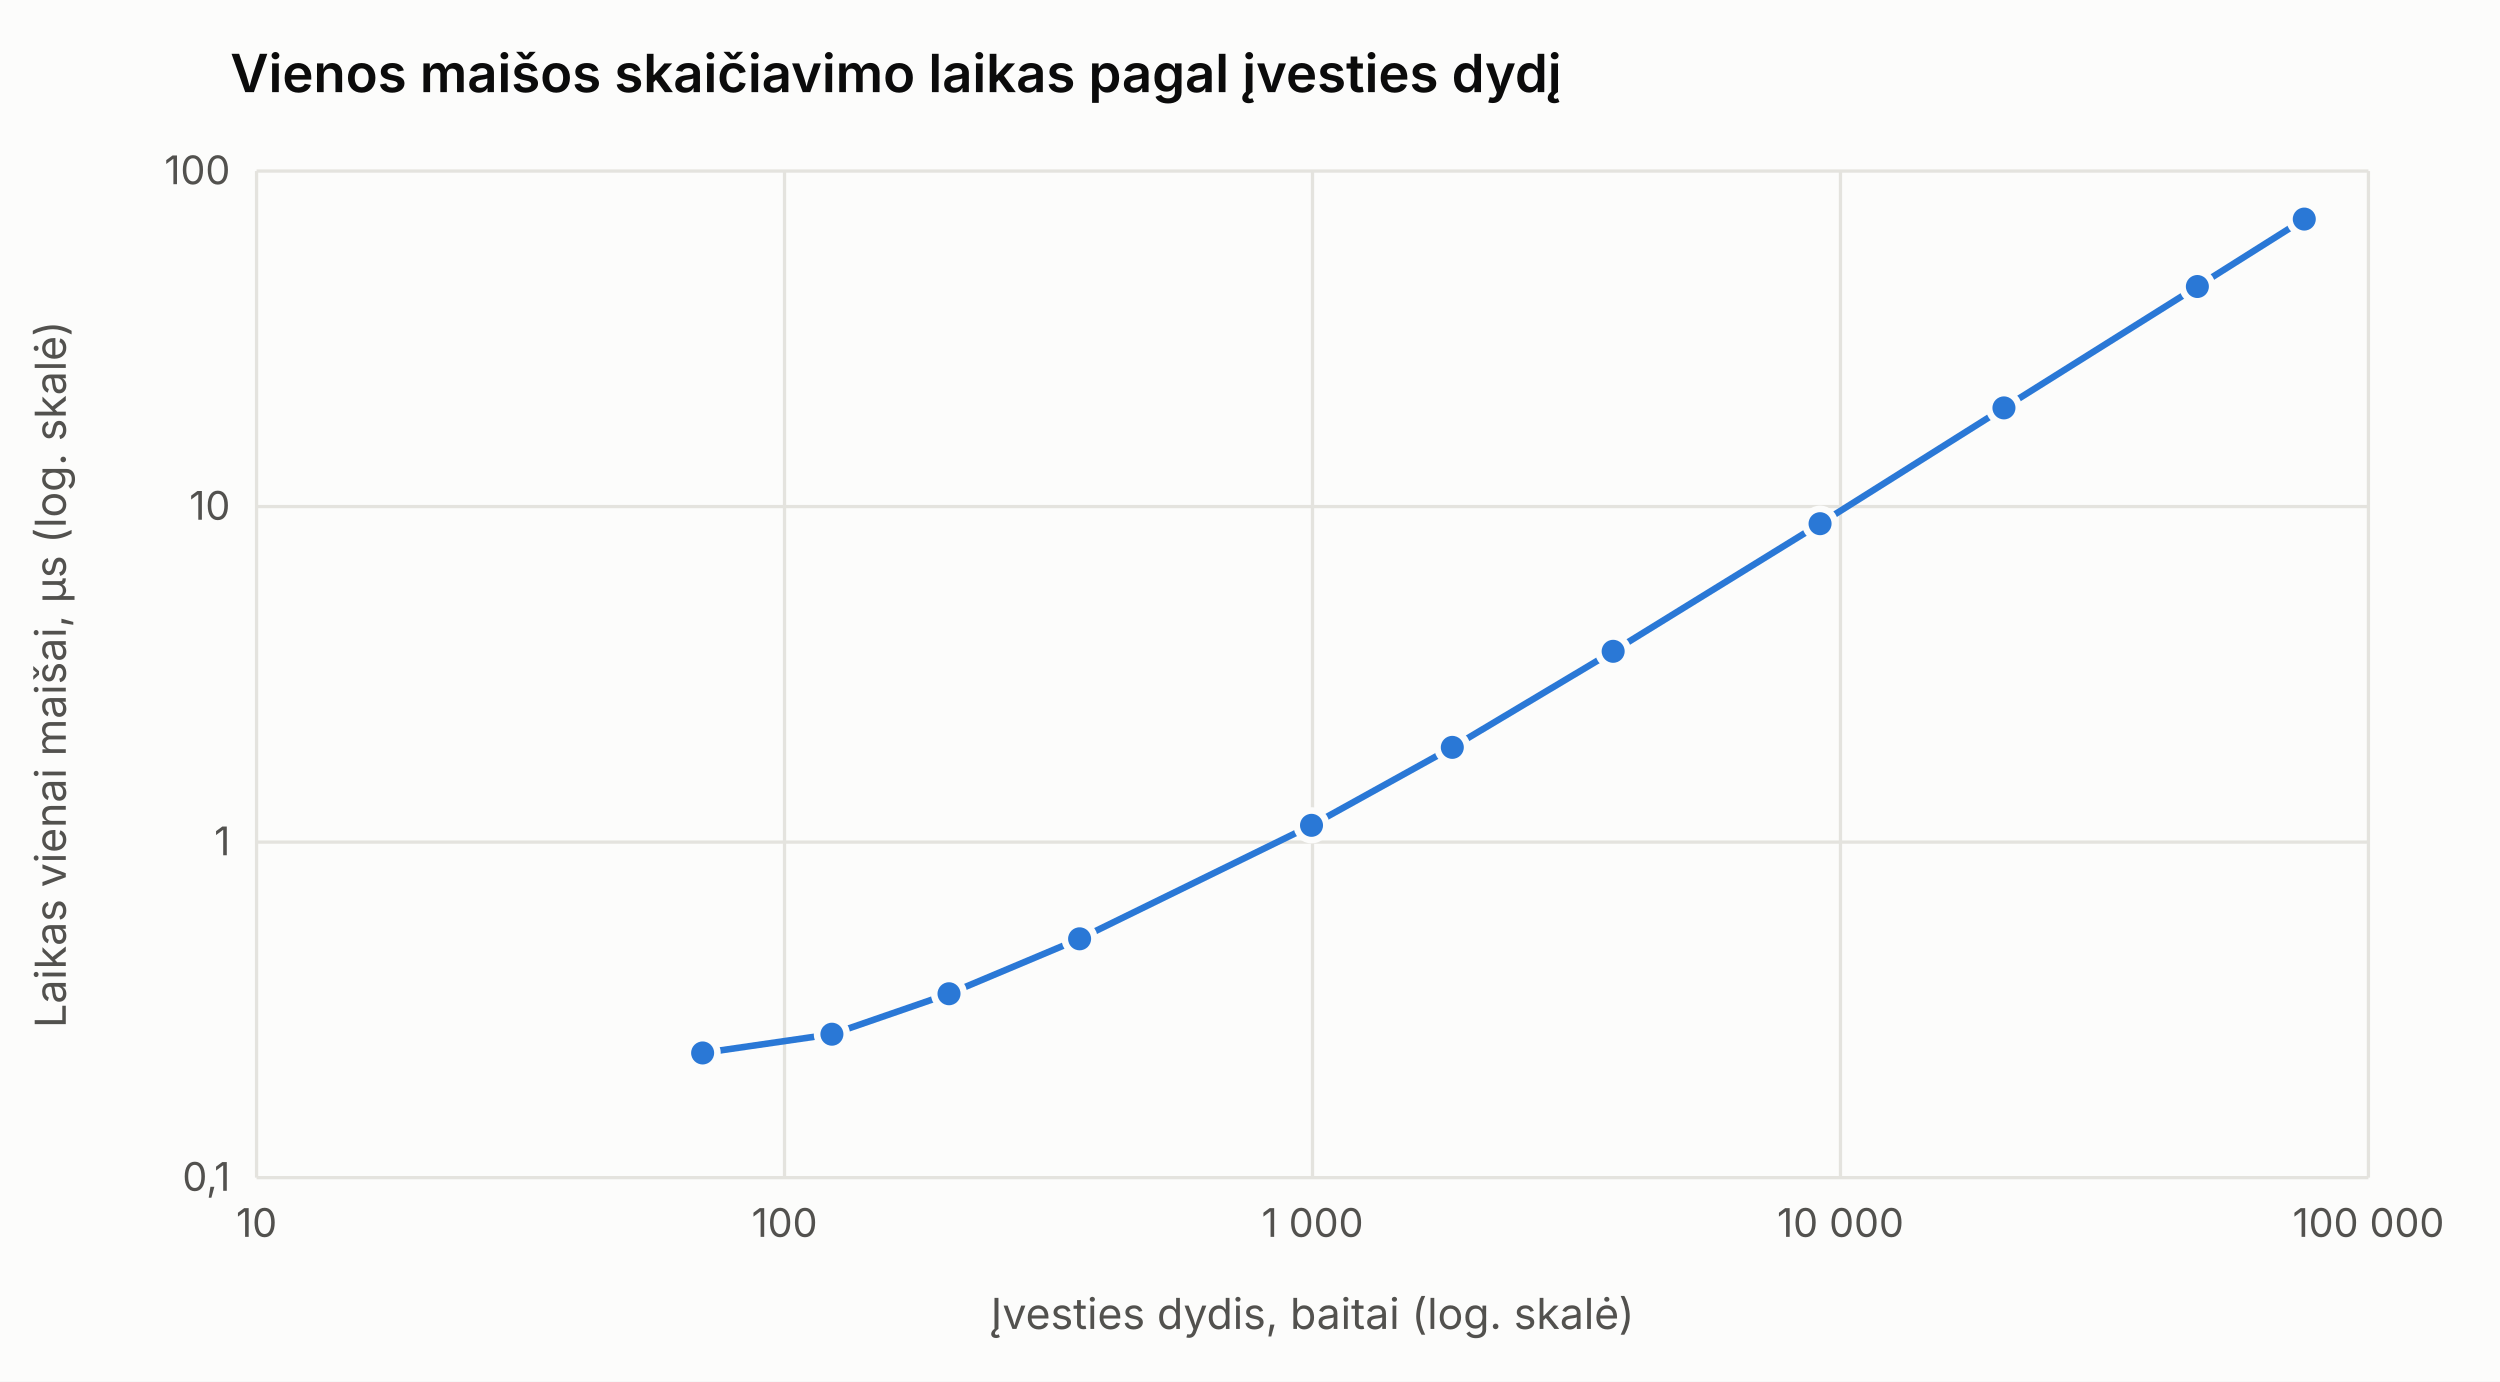
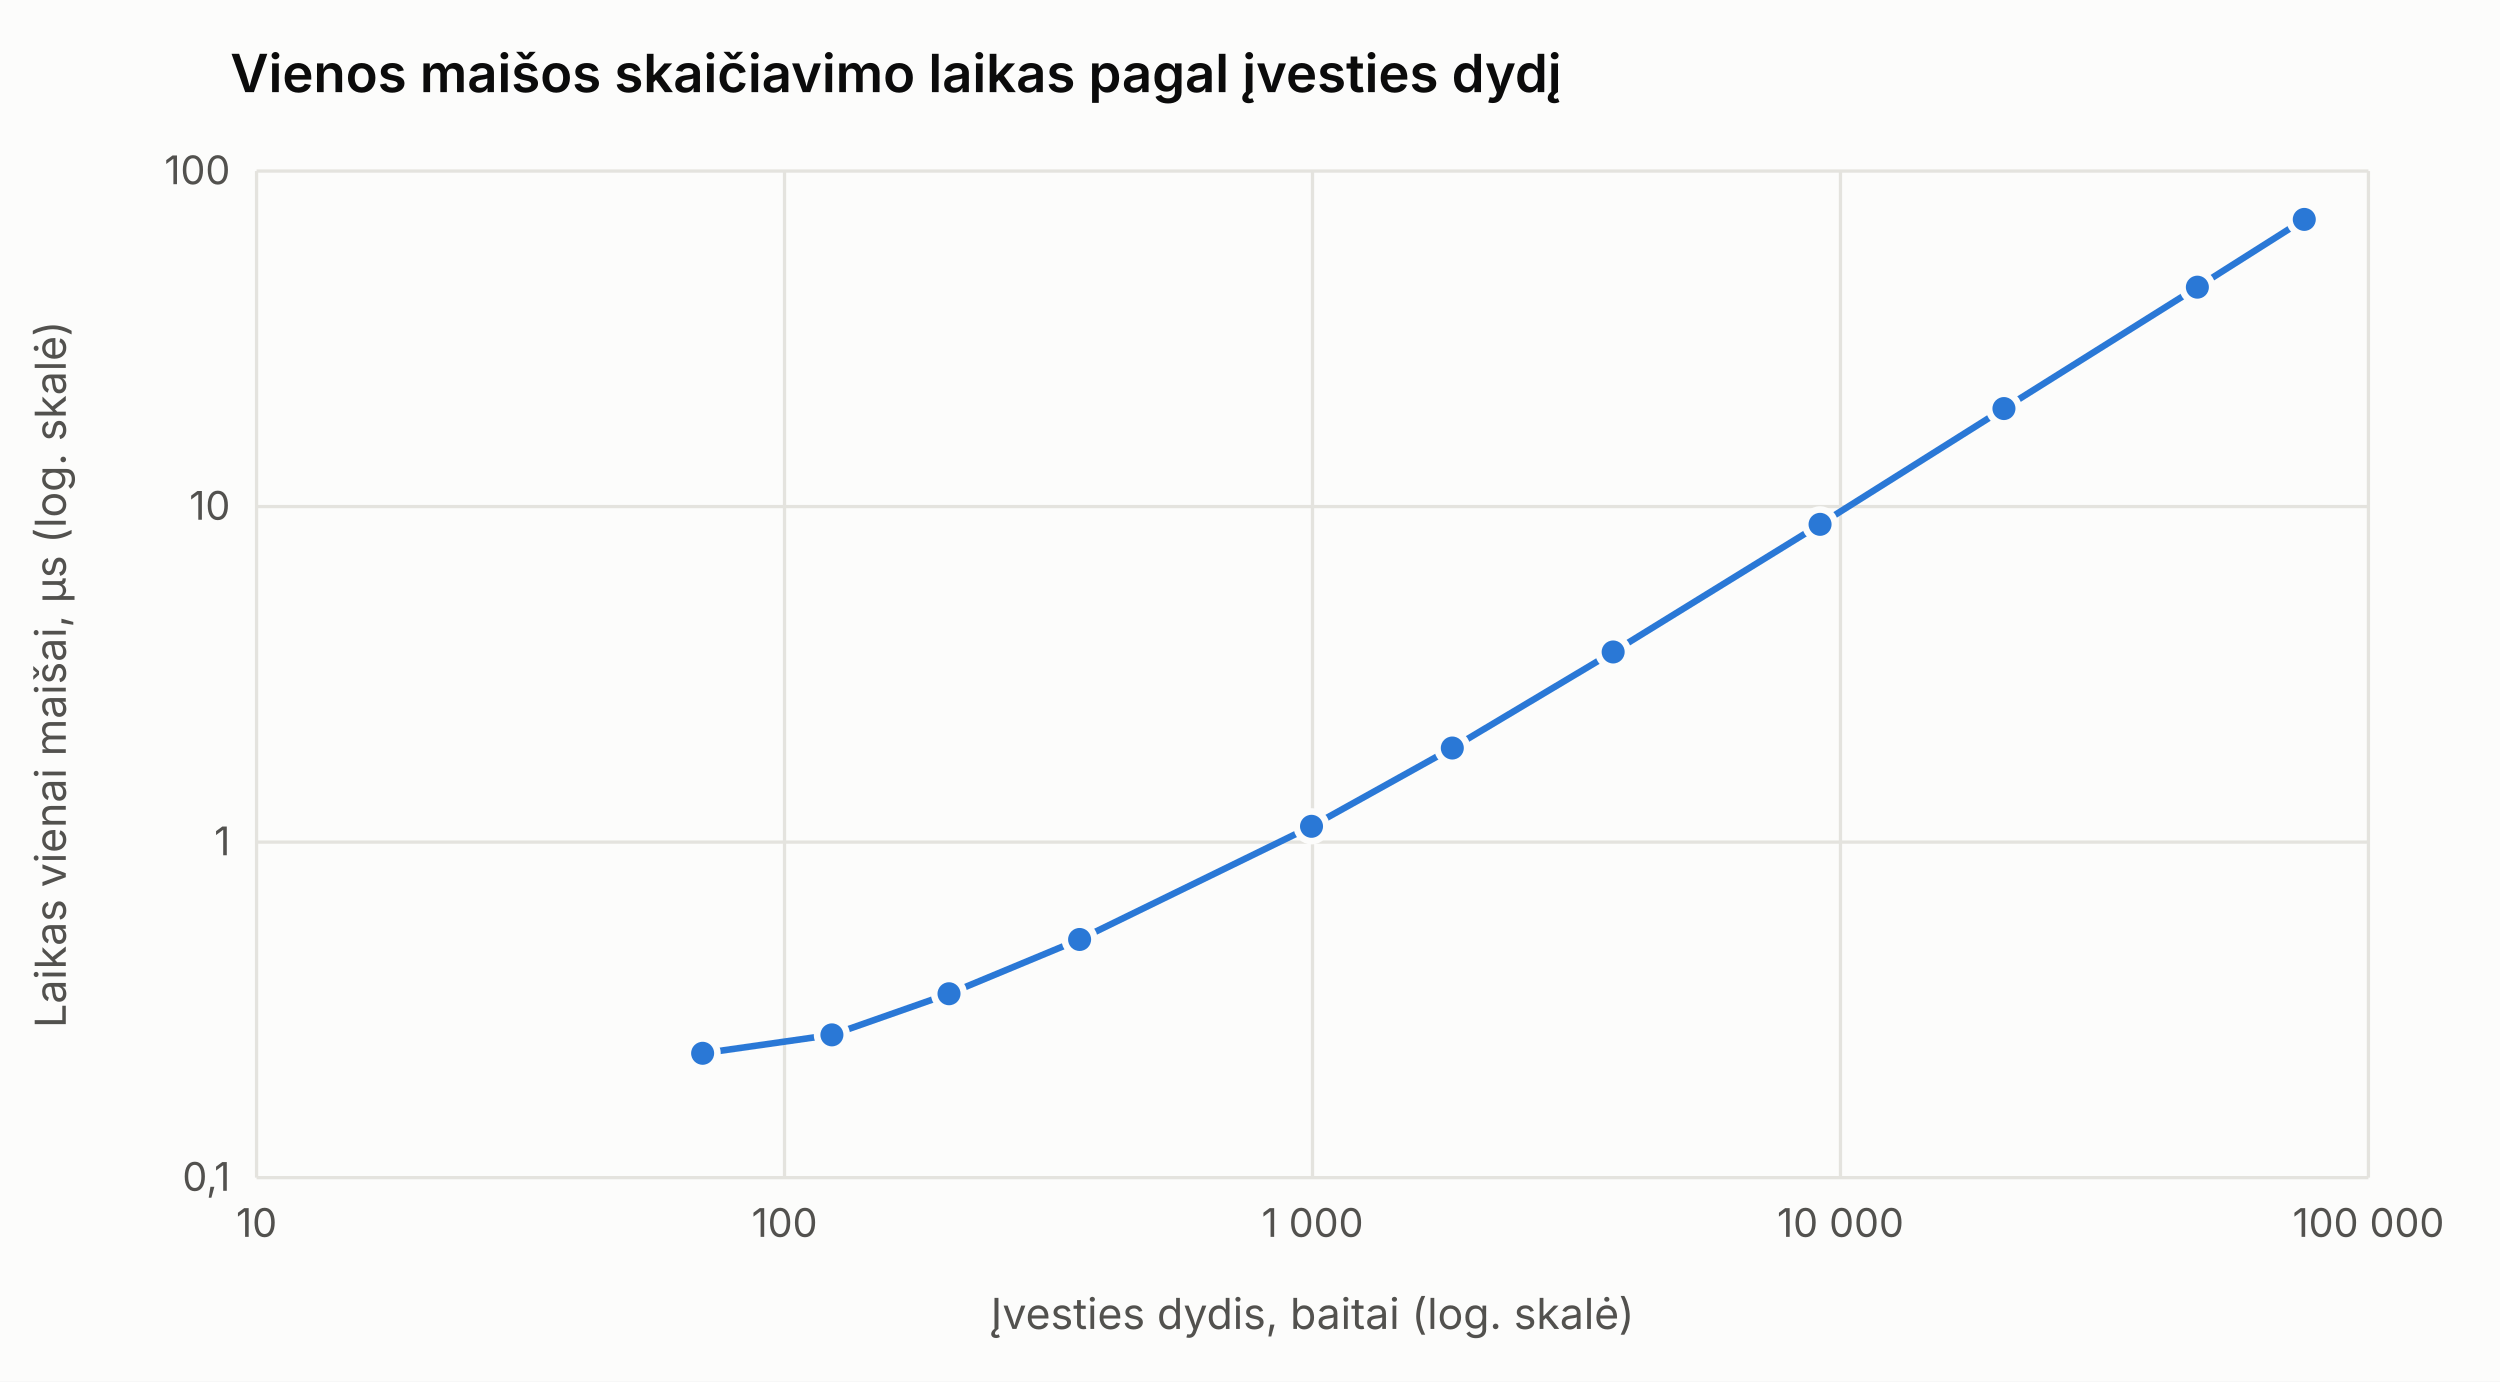
<svg xmlns="http://www.w3.org/2000/svg" width="760" height="420" viewBox="0 0 760 420" role="img" aria-label="Vienos maišos skaičiavimo laikas pagal įvesties dydį">
  <style>text{font-family:system-ui,-apple-system,'Segoe UI',sans-serif} .bg{fill:#fcfcfb} .t{fill:#0b0b0b} .t2{fill:#52514e} .grid{stroke:#e4e3de} .axis,.ref{stroke:#52514e} .fs{fill:#2a78d6} .ss{stroke:#2a78d6} .ring{stroke:#fcfcfb} @media (prefers-color-scheme: dark){.bg{fill:#1a1a19} .t{fill:#ffffff} .t2{fill:#c3c2b7} .grid{stroke:#353533} .axis,.ref{stroke:#c3c2b7} .fs{fill:#3987e5} .ss{stroke:#3987e5} .ring{stroke:#1a1a19}}</style>
  <rect class="bg" fill="#fcfcfb" width="760" height="420" />
  <text class="t" x="70" y="28" font-size="16" font-weight="600">Vienos maišos skaičiavimo laikas pagal įvesties dydį</text>
  <line class="grid" stroke="#e4e3de" x1="78.0" y1="52" x2="78.0" y2="358" />
  <text class="t2" x="78.0" y="376" font-size="12" text-anchor="middle">10</text>
  <line class="grid" stroke="#e4e3de" x1="238.5" y1="52" x2="238.5" y2="358" />
  <text class="t2" x="238.5" y="376" font-size="12" text-anchor="middle">100</text>
  <line class="grid" stroke="#e4e3de" x1="399.0" y1="52" x2="399.0" y2="358" />
  <text class="t2" x="399.0" y="376" font-size="12" text-anchor="middle">1 000</text>
  <line class="grid" stroke="#e4e3de" x1="559.5" y1="52" x2="559.5" y2="358" />
  <text class="t2" x="559.5" y="376" font-size="12" text-anchor="middle">10 000</text>
  <line class="grid" stroke="#e4e3de" x1="720.0" y1="52" x2="720.0" y2="358" />
  <text class="t2" x="720.0" y="376" font-size="12" text-anchor="middle">100 000</text>
  <line class="grid" stroke="#e4e3de" x1="78" y1="358.0" x2="720" y2="358.0" />
  <text class="t2" x="70" y="362.0" font-size="12" text-anchor="end">0,1</text>
  <line class="grid" stroke="#e4e3de" x1="78" y1="256.0" x2="720" y2="256.0" />
  <text class="t2" x="70" y="260.0" font-size="12" text-anchor="end">1</text>
  <line class="grid" stroke="#e4e3de" x1="78" y1="154.0" x2="720" y2="154.0" />
  <text class="t2" x="70" y="158.0" font-size="12" text-anchor="end">10</text>
  <line class="grid" stroke="#e4e3de" x1="78" y1="52.0" x2="720" y2="52.0" />
  <text class="t2" x="70" y="56.0" font-size="12" text-anchor="end">100</text>
  <text class="t2" x="399.0" y="404" font-size="13" text-anchor="middle">Įvesties dydis, baitai (log. skalė)</text>
  <text class="t2" transform="translate(20 205.0) rotate(-90)" font-size="13" text-anchor="middle">Laikas vienai maišai, µs (log. skalė)</text>
-   <path class="ss" stroke="#2a78d6" fill="none" stroke-width="2" stroke-linejoin="round" d="M213.6,320.1 L252.9,314.4 L288.5,302.1 L328.2,285.4 L398.7,250.9 L441.5,227.2 L490.4,198.0 L553.3,159.2 L609.2,124.0 L668.0,87.1 L700.5,66.6" />
-   <circle class="fs ring" fill="#2a78d6" stroke="#fcfcfb" stroke-width="2" cx="213.6" cy="320.1" r="4.5" />
-   <circle class="fs ring" fill="#2a78d6" stroke="#fcfcfb" stroke-width="2" cx="252.9" cy="314.4" r="4.5" />
+   <path class="ss" stroke="#2a78d6" fill="none" stroke-width="2" stroke-linejoin="round" d="M213.6,320.2 L252.9,314.6 L288.5,302.1 L328.2,285.6 L398.7,251.2 L441.5,227.4 L490.4,198.2 L553.3,159.4 L609.2,124.2 L668.0,87.3 L700.5,66.7" />
+   <circle class="fs ring" fill="#2a78d6" stroke="#fcfcfb" stroke-width="2" cx="213.6" cy="320.2" r="4.5" />
+   <circle class="fs ring" fill="#2a78d6" stroke="#fcfcfb" stroke-width="2" cx="252.9" cy="314.6" r="4.5" />
  <circle class="fs ring" fill="#2a78d6" stroke="#fcfcfb" stroke-width="2" cx="288.5" cy="302.1" r="4.5" />
-   <circle class="fs ring" fill="#2a78d6" stroke="#fcfcfb" stroke-width="2" cx="328.2" cy="285.4" r="4.5" />
-   <circle class="fs ring" fill="#2a78d6" stroke="#fcfcfb" stroke-width="2" cx="398.7" cy="250.9" r="4.5" />
-   <circle class="fs ring" fill="#2a78d6" stroke="#fcfcfb" stroke-width="2" cx="441.5" cy="227.2" r="4.5" />
-   <circle class="fs ring" fill="#2a78d6" stroke="#fcfcfb" stroke-width="2" cx="490.4" cy="198.0" r="4.5" />
-   <circle class="fs ring" fill="#2a78d6" stroke="#fcfcfb" stroke-width="2" cx="553.3" cy="159.2" r="4.5" />
-   <circle class="fs ring" fill="#2a78d6" stroke="#fcfcfb" stroke-width="2" cx="609.2" cy="124.0" r="4.5" />
-   <circle class="fs ring" fill="#2a78d6" stroke="#fcfcfb" stroke-width="2" cx="668.0" cy="87.1" r="4.5" />
-   <circle class="fs ring" fill="#2a78d6" stroke="#fcfcfb" stroke-width="2" cx="700.5" cy="66.6" r="4.5" />
+   <circle class="fs ring" fill="#2a78d6" stroke="#fcfcfb" stroke-width="2" cx="328.2" cy="285.6" r="4.5" />
+   <circle class="fs ring" fill="#2a78d6" stroke="#fcfcfb" stroke-width="2" cx="398.7" cy="251.2" r="4.5" />
+   <circle class="fs ring" fill="#2a78d6" stroke="#fcfcfb" stroke-width="2" cx="441.5" cy="227.4" r="4.5" />
+   <circle class="fs ring" fill="#2a78d6" stroke="#fcfcfb" stroke-width="2" cx="490.4" cy="198.2" r="4.5" />
+   <circle class="fs ring" fill="#2a78d6" stroke="#fcfcfb" stroke-width="2" cx="553.3" cy="159.4" r="4.5" />
+   <circle class="fs ring" fill="#2a78d6" stroke="#fcfcfb" stroke-width="2" cx="609.2" cy="124.2" r="4.5" />
+   <circle class="fs ring" fill="#2a78d6" stroke="#fcfcfb" stroke-width="2" cx="668.0" cy="87.3" r="4.5" />
+   <circle class="fs ring" fill="#2a78d6" stroke="#fcfcfb" stroke-width="2" cx="700.5" cy="66.7" r="4.5" />
</svg>
